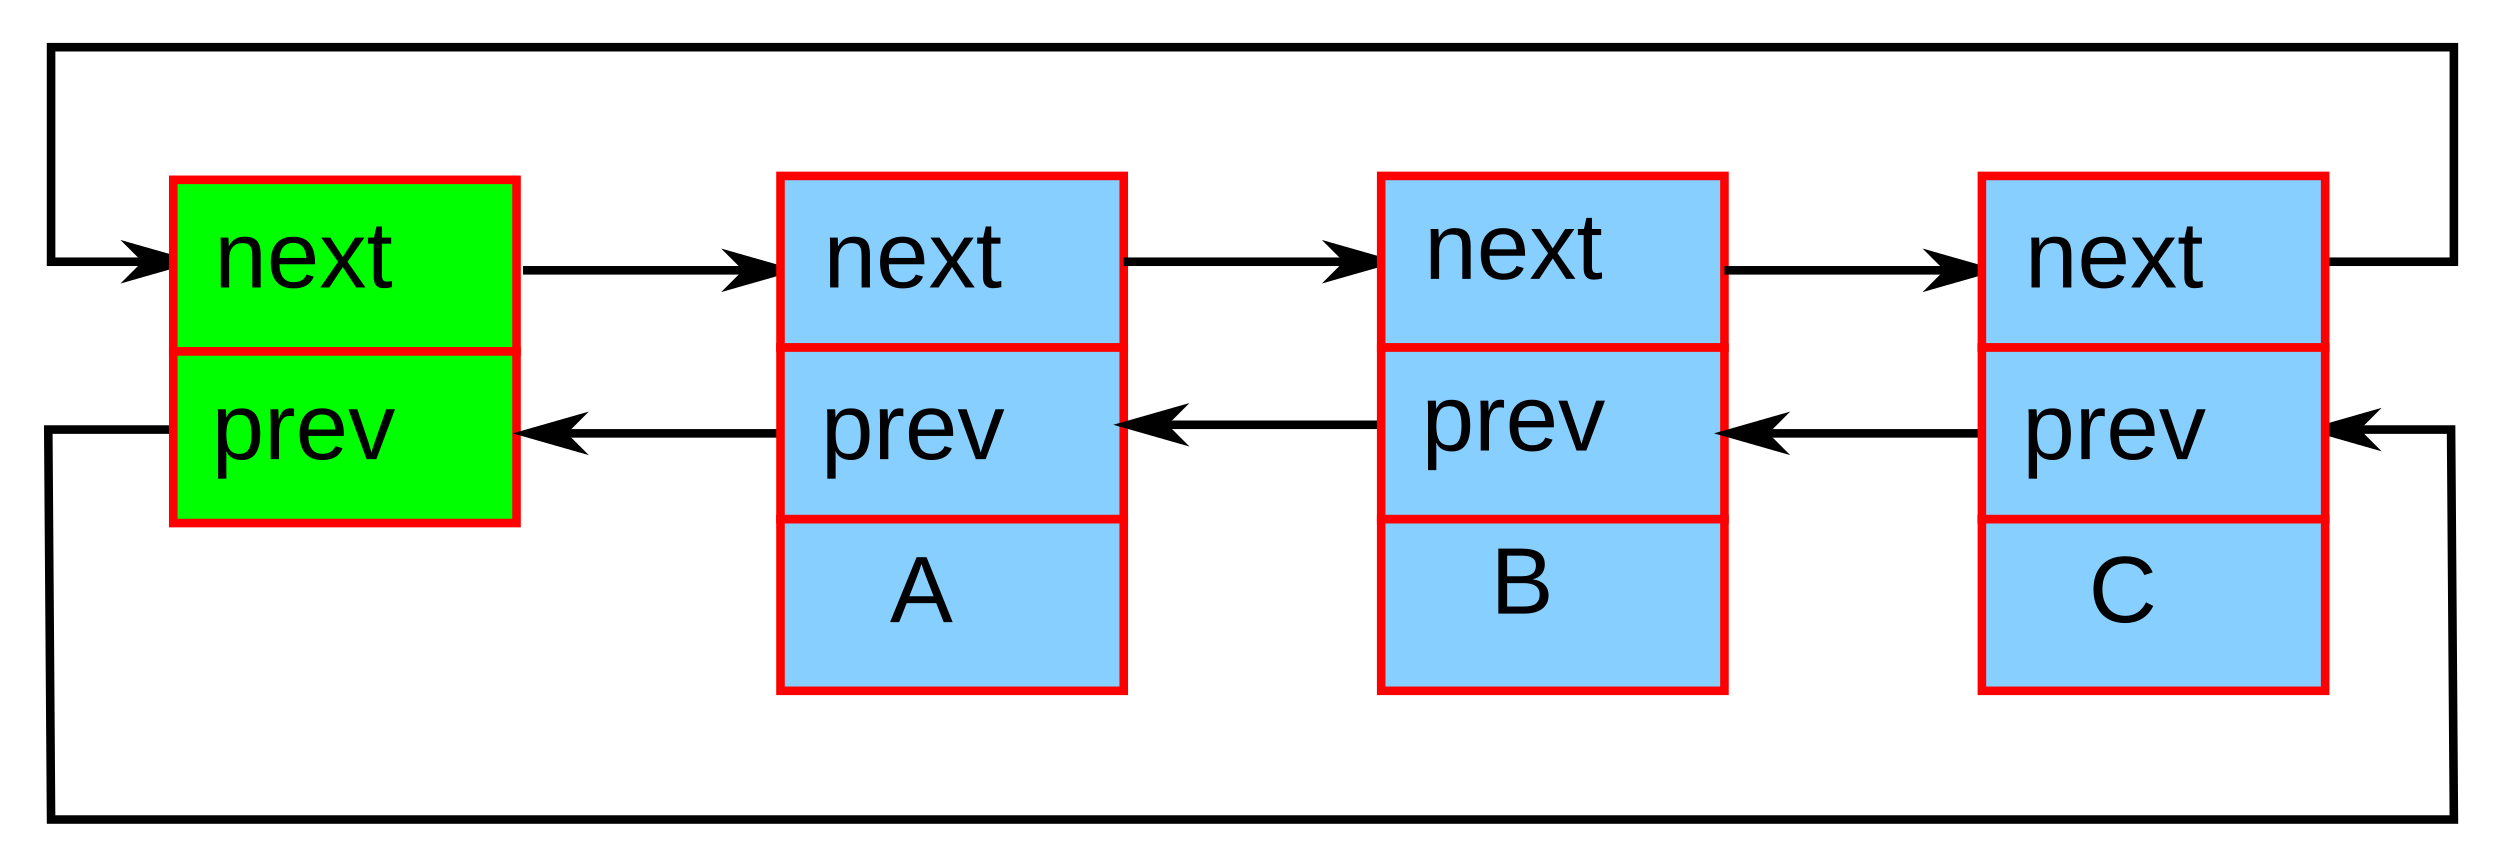
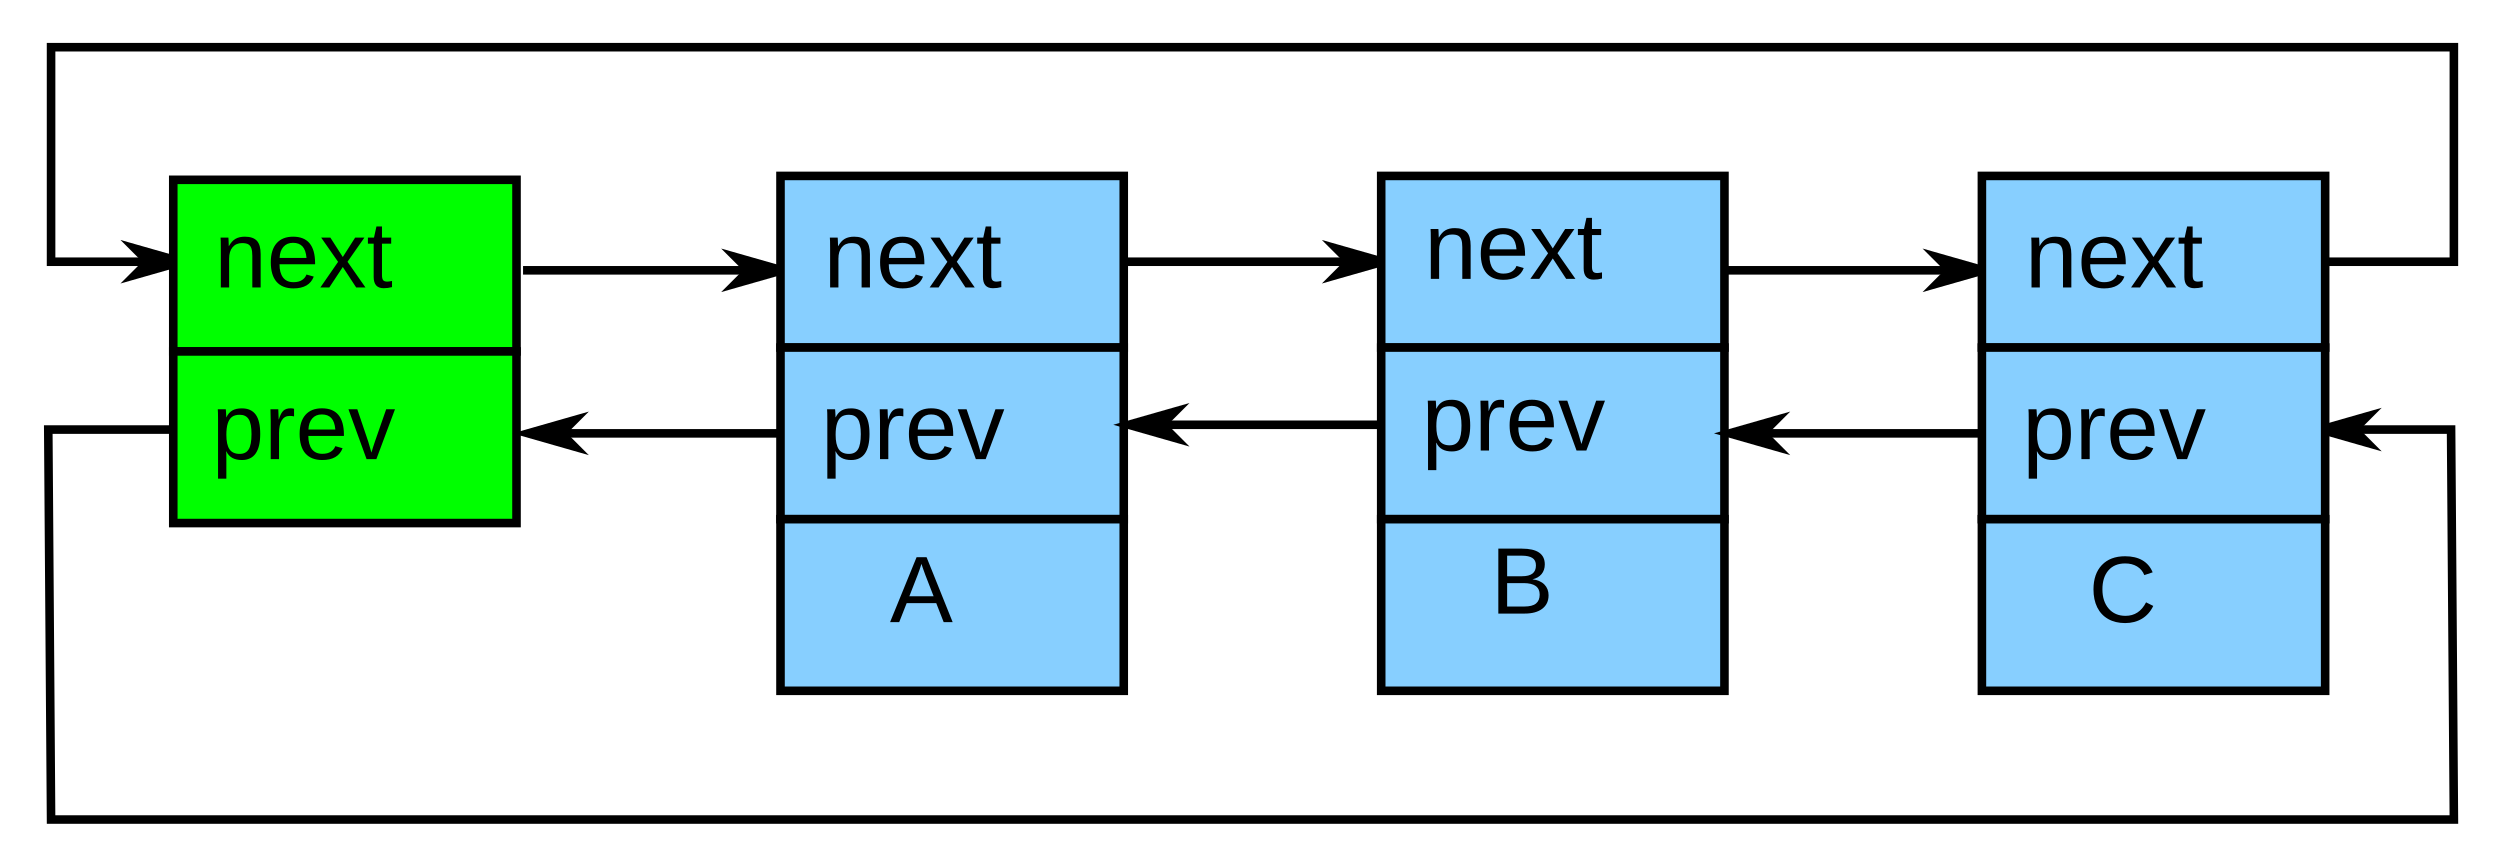
<svg xmlns="http://www.w3.org/2000/svg" width="291.326" height="101" viewBox="-12 63 3940.732 1401.375" id="svg2" version="1.1">
  <defs id="defs84">
    <marker orient="auto" refY="0" refX="0" id="Arrow1Mend" style="overflow:visible">
      <path id="path3998" d="M 0,0 5,-5 -12.5,0 5,5 0,0 z" style="fill-rule:evenodd;stroke:#000000;stroke-width:1pt" transform="matrix(-0.4,0,0,-0.4,-4,0)" />
    </marker>
    <marker orient="auto" refY="0" refX="0" id="Arrow2Lend" style="overflow:visible">
      <path id="path4010" style="fill-rule:evenodd;stroke-width:0.625;stroke-linejoin:round" d="M 8.719,4.034 -2.207,0.016 8.719,-4.002 c -1.745,2.372 -1.735,5.617 -6e-7,8.035 z" transform="matrix(-1.1,0,0,-1.1,-1.1,0)" />
    </marker>
    <marker orient="auto" refY="0" refX="0" id="Arrow1Mend-6" style="overflow:visible">
      <path id="path3998-5" d="M 0,0 5,-5 -12.5,0 5,5 0,0 z" style="fill-rule:evenodd;stroke:#000000;stroke-width:1pt" transform="matrix(-0.4,0,0,-0.4,-4,0)" />
    </marker>
    <marker orient="auto" refY="0" refX="0" id="Arrow1Mend-2" style="overflow:visible">
      <path id="path3998-2" d="M 0,0 5,-5 -12.5,0 5,5 0,0 z" style="fill-rule:evenodd;stroke:#000000;stroke-width:1pt" transform="matrix(-0.4,0,0,-0.4,-4,0)" />
    </marker>
    <marker orient="auto" refY="0" refX="0" id="marker4676" style="overflow:visible">
      <path id="path4678" d="M 0,0 5,-5 -12.5,0 5,5 0,0 z" style="fill-rule:evenodd;stroke:#000000;stroke-width:1pt" transform="matrix(-0.4,0,0,-0.4,-4,0)" />
    </marker>
    <marker orient="auto" refY="0" refX="0" id="Arrow1Mend-1" style="overflow:visible">
      <path id="path3998-0" d="M 0,0 5,-5 -12.5,0 5,5 0,0 z" style="fill-rule:evenodd;stroke:#000000;stroke-width:1pt" transform="matrix(-0.4,0,0,-0.4,-4,0)" />
    </marker>
    <marker orient="auto" refY="0" refX="0" id="marker4732" style="overflow:visible">
      <path id="path4734" d="M 0,0 5,-5 -12.5,0 5,5 0,0 z" style="fill-rule:evenodd;stroke:#000000;stroke-width:1pt" transform="matrix(-0.4,0,0,-0.4,-4,0)" />
    </marker>
    <marker orient="auto" refY="0" refX="0" id="Arrow1Mend-3" style="overflow:visible">
      <path id="path3998-4" d="M 0,0 5,-5 -12.5,0 5,5 0,0 z" style="fill-rule:evenodd;stroke:#000000;stroke-width:1pt" transform="matrix(-0.4,0,0,-0.4,-4,0)" />
    </marker>
    <marker orient="auto" refY="0" refX="0" id="marker4845" style="overflow:visible">
      <path id="path4847" d="M 0,0 5,-5 -12.5,0 5,5 0,0 z" style="fill-rule:evenodd;stroke:#000000;stroke-width:1pt" transform="matrix(-0.4,0,0,-0.4,-4,0)" />
    </marker>
    <marker orient="auto" refY="0" refX="0" id="marker4845-9" style="overflow:visible">
      <path id="path4847-2" d="M 0,0 5,-5 -12.5,0 5,5 0,0 z" style="fill-rule:evenodd;stroke:#000000;stroke-width:1pt" transform="matrix(-0.4,0,0,-0.4,-4,0)" />
    </marker>
  </defs>
  <path style="fill:none;stroke:#000000;stroke-width:13.875px;stroke-linecap:butt;stroke-linejoin:miter;stroke-opacity:1;marker-start:none;marker-end:url(#marker4845)" d="m 223.47,757.559 -208.125,0 4.523,630.503 3885,0 -4.523,-630.503 -208.125,0" id="path4904-2" />
  <path style="fill:none;stroke:#000000;stroke-width:13.875px;stroke-linecap:butt;stroke-linejoin:miter;stroke-opacity:1;marker-start:none;marker-end:url(#marker4845)" d="m 3696.743,486.188 208.125,0 0,-346.875 -3885,0 0,346.875 208.125,0" id="path4904" />
-   <rect style="fill:#00ff00;fill-opacity:1;stroke:#ff0000;stroke-width:13.875;stroke-miterlimit:4;stroke-opacity:1;stroke-dasharray:none;stroke-dashoffset:0" id="rect3875" width="555" height="277.5" x="217.424" y="353.725" />
+   <rect style="fill:#00ff00;fill-opacity:1;stroke:#000000;stroke-width:13.875;stroke-miterlimit:4;stroke-opacity:1;stroke-dasharray:none;stroke-dashoffset:0" id="rect3875" width="555" height="277.5" x="217.424" y="353.725" />
  <text xml:space="preserve" style="font-size:152.625px;font-style:normal;font-variant:normal;font-weight:normal;font-stretch:normal;text-align:center;line-height:125%;letter-spacing:0px;word-spacing:0px;text-anchor:middle;fill:#000000;fill-opacity:1;stroke:none;font-family:Liberation Sans;-inkscape-font-specification:Liberation Sans" x="491.618" y="527.812" id="text3877">
    <tspan id="tspan3879" x="491.618" y="527.812">next</tspan>
  </text>
-   <rect style="fill:#00ff00;fill-opacity:1;stroke:#ff0000;stroke-width:13.875;stroke-miterlimit:4;stroke-opacity:1;stroke-dasharray:none;stroke-dashoffset:0" id="rect3875-5" width="555" height="277.5" x="217.424" y="631.225" />
+   <rect style="fill:#00ff00;fill-opacity:1;stroke:#000000;stroke-width:13.875;stroke-miterlimit:4;stroke-opacity:1;stroke-dasharray:none;stroke-dashoffset:0" id="rect3875-5" width="555" height="277.5" x="217.424" y="631.225" />
  <text xml:space="preserve" style="font-size:152.625px;font-style:normal;font-variant:normal;font-weight:normal;font-stretch:normal;text-align:center;line-height:125%;letter-spacing:0px;word-spacing:0px;text-anchor:middle;fill:#000000;fill-opacity:1;stroke:none;font-family:Liberation Sans;-inkscape-font-specification:Liberation Sans" x="491.618" y="805.312" id="text3877-6">
    <tspan id="tspan3879-5" x="491.618" y="805.312">prev</tspan>
  </text>
  <path id="path3983" d="m 782.993,500.062 416.25,0" style="fill:none;stroke:#000000;stroke-width:13.875px;stroke-linecap:butt;stroke-linejoin:miter;stroke-opacity:1;marker-end:url(#Arrow1Mend)" />
  <path id="path3983-0" d="m 1209.649,763.688 -416.25,0" style="fill:none;stroke:#000000;stroke-width:13.875px;stroke-linecap:butt;stroke-linejoin:miter;stroke-opacity:1;marker-end:url(#Arrow1Mend)" />
-   <rect style="fill:#87cfff;fill-opacity:1;stroke:#ff0000;stroke-width:13.875;stroke-miterlimit:4;stroke-opacity:1;stroke-dasharray:none;stroke-dashoffset:0" id="rect3875-0" width="555" height="277.5" x="1199.243" y="347.438" />
+   <rect style="fill:#87cfff;fill-opacity:1;stroke:#000000;stroke-width:13.875;stroke-miterlimit:4;stroke-opacity:1;stroke-dasharray:none;stroke-dashoffset:0" id="rect3875-0" width="555" height="277.5" x="1199.243" y="347.438" />
  <text xml:space="preserve" style="font-size:152.625px;font-style:normal;font-variant:normal;font-weight:normal;font-stretch:normal;text-align:center;line-height:125%;letter-spacing:0px;word-spacing:0px;text-anchor:middle;fill:#000000;fill-opacity:1;stroke:none;font-family:Liberation Sans;-inkscape-font-specification:Liberation Sans" x="1476.743" y="527.812" id="text3877-7">
    <tspan id="tspan3879-6" x="1476.743" y="527.812">next</tspan>
  </text>
-   <rect style="fill:#87cfff;fill-opacity:1;stroke:#ff0000;stroke-width:13.875;stroke-miterlimit:4;stroke-opacity:1;stroke-dasharray:none;stroke-dashoffset:0" id="rect3875-5-7" width="555" height="277.5" x="1199.243" y="624.938" />
+   <rect style="fill:#87cfff;fill-opacity:1;stroke:#000000;stroke-width:13.875;stroke-miterlimit:4;stroke-opacity:1;stroke-dasharray:none;stroke-dashoffset:0" id="rect3875-5-7" width="555" height="277.5" x="1199.243" y="624.938" />
  <text xml:space="preserve" style="font-size:152.625px;font-style:normal;font-variant:normal;font-weight:normal;font-stretch:normal;text-align:center;line-height:125%;letter-spacing:0px;word-spacing:0px;text-anchor:middle;fill:#000000;fill-opacity:1;stroke:none;font-family:Liberation Sans;-inkscape-font-specification:Liberation Sans" x="1476.743" y="805.312" id="text3877-6-6">
    <tspan id="tspan3879-5-1" x="1476.743" y="805.312">prev</tspan>
  </text>
-   <rect y="902.438" x="1199.243" height="277.5" width="555" id="rect3875-5-7-1" style="fill:#87cfff;fill-opacity:1;stroke:#ff0000;stroke-width:13.875;stroke-miterlimit:4;stroke-opacity:1;stroke-dasharray:none;stroke-dashoffset:0" />
+   <rect y="902.438" x="1199.243" height="277.5" width="555" id="rect3875-5-7-1" style="fill:#87cfff;fill-opacity:1;stroke:#000000;stroke-width:13.875;stroke-miterlimit:4;stroke-opacity:1;stroke-dasharray:none;stroke-dashoffset:0" />
  <text id="text3877-6-6-6" y="1068.938" x="1490.618" style="font-size:152.625px;font-style:normal;font-variant:normal;font-weight:normal;font-stretch:normal;text-align:center;line-height:125%;letter-spacing:0px;word-spacing:0px;text-anchor:middle;fill:#000000;fill-opacity:1;stroke:none;font-family:Liberation Sans;-inkscape-font-specification:Liberation Sans" xml:space="preserve">
    <tspan y="1068.938" x="1490.618" id="tspan3879-5-1-9">A</tspan>
  </text>
  <path id="path3983-4" d="m 1754.243,486.188 416.25,0" style="fill:none;stroke:#000000;stroke-width:13.875px;stroke-linecap:butt;stroke-linejoin:miter;stroke-opacity:1;marker-end:url(#Arrow1Mend)" />
  <path id="path3983-0-2" d="m 2180.899,749.813 -416.25,0" style="fill:none;stroke:#000000;stroke-width:13.875px;stroke-linecap:butt;stroke-linejoin:miter;stroke-opacity:1;marker-end:url(#Arrow1Mend)" />
-   <rect style="fill:#87cfff;fill-opacity:1;stroke:#ff0000;stroke-width:13.875;stroke-miterlimit:4;stroke-opacity:1;stroke-dasharray:none;stroke-dashoffset:0" id="rect3875-0-4" width="555" height="277.5" x="2170.493" y="347.438" />
+   <rect style="fill:#87cfff;fill-opacity:1;stroke:#000000;stroke-width:13.875;stroke-miterlimit:4;stroke-opacity:1;stroke-dasharray:none;stroke-dashoffset:0" id="rect3875-0-4" width="555" height="277.5" x="2170.493" y="347.438" />
  <text xml:space="preserve" style="font-size:152.625px;font-style:normal;font-variant:normal;font-weight:normal;font-stretch:normal;text-align:center;line-height:125%;letter-spacing:0px;word-spacing:0px;text-anchor:middle;fill:#000000;fill-opacity:1;stroke:none;font-family:Liberation Sans;-inkscape-font-specification:Liberation Sans" x="2447.993" y="513.938" id="text3877-7-0">
    <tspan id="tspan3879-6-3" x="2447.993" y="513.938">next</tspan>
  </text>
-   <rect style="fill:#87cfff;fill-opacity:1;stroke:#ff0000;stroke-width:13.875;stroke-miterlimit:4;stroke-opacity:1;stroke-dasharray:none;stroke-dashoffset:0" id="rect3875-5-7-8" width="555" height="277.5" x="2170.493" y="624.938" />
+   <rect style="fill:#87cfff;fill-opacity:1;stroke:#000000;stroke-width:13.875;stroke-miterlimit:4;stroke-opacity:1;stroke-dasharray:none;stroke-dashoffset:0" id="rect3875-5-7-8" width="555" height="277.5" x="2170.493" y="624.938" />
  <text xml:space="preserve" style="font-size:152.625px;font-style:normal;font-variant:normal;font-weight:normal;font-stretch:normal;text-align:center;line-height:125%;letter-spacing:0px;word-spacing:0px;text-anchor:middle;fill:#000000;fill-opacity:1;stroke:none;font-family:Liberation Sans;-inkscape-font-specification:Liberation Sans" x="2447.993" y="791.437" id="text3877-6-6-0">
    <tspan id="tspan3879-5-1-3" x="2447.993" y="791.437">prev</tspan>
  </text>
-   <rect y="902.438" x="2170.493" height="277.5" width="555" id="rect3875-5-7-1-7" style="fill:#87cfff;fill-opacity:1;stroke:#ff0000;stroke-width:13.875;stroke-miterlimit:4;stroke-opacity:1;stroke-dasharray:none;stroke-dashoffset:0" />
+   <rect y="902.438" x="2170.493" height="277.5" width="555" id="rect3875-5-7-1-7" style="fill:#87cfff;fill-opacity:1;stroke:#000000;stroke-width:13.875;stroke-miterlimit:4;stroke-opacity:1;stroke-dasharray:none;stroke-dashoffset:0" />
  <text id="text3877-6-6-6-0" y="1055.062" x="2461.868" style="font-size:152.625px;font-style:normal;font-variant:normal;font-weight:normal;font-stretch:normal;text-align:center;line-height:125%;letter-spacing:0px;word-spacing:0px;text-anchor:middle;fill:#000000;fill-opacity:1;stroke:none;font-family:Liberation Sans;-inkscape-font-specification:Liberation Sans" xml:space="preserve">
    <tspan y="1055.062" x="2461.868" id="tspan3879-5-1-9-0">B</tspan>
  </text>
  <path id="path3983-4-2" d="m 2725.493,500.062 416.25,0" style="fill:none;stroke:#000000;stroke-width:13.875px;stroke-linecap:butt;stroke-linejoin:miter;stroke-opacity:1;marker-end:url(#Arrow1Mend)" />
  <path id="path3983-0-2-7" d="m 3152.149,763.687 -416.25,0" style="fill:none;stroke:#000000;stroke-width:13.875px;stroke-linecap:butt;stroke-linejoin:miter;stroke-opacity:1;marker-end:url(#Arrow1Mend)" />
-   <rect style="fill:#87cfff;fill-opacity:1;stroke:#ff0000;stroke-width:13.875;stroke-miterlimit:4;stroke-opacity:1;stroke-dasharray:none;stroke-dashoffset:0" id="rect3875-0-4-2" width="555" height="277.5" x="3141.743" y="347.438" />
+   <rect style="fill:#87cfff;fill-opacity:1;stroke:#000000;stroke-width:13.875;stroke-miterlimit:4;stroke-opacity:1;stroke-dasharray:none;stroke-dashoffset:0" id="rect3875-0-4-2" width="555" height="277.5" x="3141.743" y="347.438" />
  <text xml:space="preserve" style="font-size:152.625px;font-style:normal;font-variant:normal;font-weight:normal;font-stretch:normal;text-align:center;line-height:125%;letter-spacing:0px;word-spacing:0px;text-anchor:middle;fill:#000000;fill-opacity:1;stroke:none;font-family:Liberation Sans;-inkscape-font-specification:Liberation Sans" x="3419.243" y="527.812" id="text3877-7-0-5">
    <tspan id="tspan3879-6-3-2" x="3419.243" y="527.812">next</tspan>
  </text>
-   <rect style="fill:#87cfff;fill-opacity:1;stroke:#ff0000;stroke-width:13.875;stroke-miterlimit:4;stroke-opacity:1;stroke-dasharray:none;stroke-dashoffset:0" id="rect3875-5-7-8-4" width="555" height="277.5" x="3141.743" y="624.938" />
+   <rect style="fill:#87cfff;fill-opacity:1;stroke:#000000;stroke-width:13.875;stroke-miterlimit:4;stroke-opacity:1;stroke-dasharray:none;stroke-dashoffset:0" id="rect3875-5-7-8-4" width="555" height="277.5" x="3141.743" y="624.938" />
  <text xml:space="preserve" style="font-size:152.625px;font-style:normal;font-variant:normal;font-weight:normal;font-stretch:normal;text-align:center;line-height:125%;letter-spacing:0px;word-spacing:0px;text-anchor:middle;fill:#000000;fill-opacity:1;stroke:none;font-family:Liberation Sans;-inkscape-font-specification:Liberation Sans" x="3419.243" y="805.312" id="text3877-6-6-0-3">
    <tspan id="tspan3879-5-1-3-8" x="3419.243" y="805.312">prev</tspan>
  </text>
-   <rect y="902.438" x="3141.743" height="277.5" width="555" id="rect3875-5-7-1-7-6" style="fill:#87cfff;fill-opacity:1;stroke:#ff0000;stroke-width:13.875;stroke-miterlimit:4;stroke-opacity:1;stroke-dasharray:none;stroke-dashoffset:0" />
+   <rect y="902.438" x="3141.743" height="277.5" width="555" id="rect3875-5-7-1-7-6" style="fill:#87cfff;fill-opacity:1;stroke:#000000;stroke-width:13.875;stroke-miterlimit:4;stroke-opacity:1;stroke-dasharray:none;stroke-dashoffset:0" />
  <text id="text3877-6-6-6-0-0" y="1068.937" x="3433.118" style="font-size:152.625px;font-style:normal;font-variant:normal;font-weight:normal;font-stretch:normal;text-align:center;line-height:125%;letter-spacing:0px;word-spacing:0px;text-anchor:middle;fill:#000000;fill-opacity:1;stroke:none;font-family:Liberation Sans;-inkscape-font-specification:Liberation Sans" xml:space="preserve">
    <tspan y="1068.937" x="3433.118" id="tspan3879-5-1-9-0-8">C</tspan>
  </text>
</svg>
